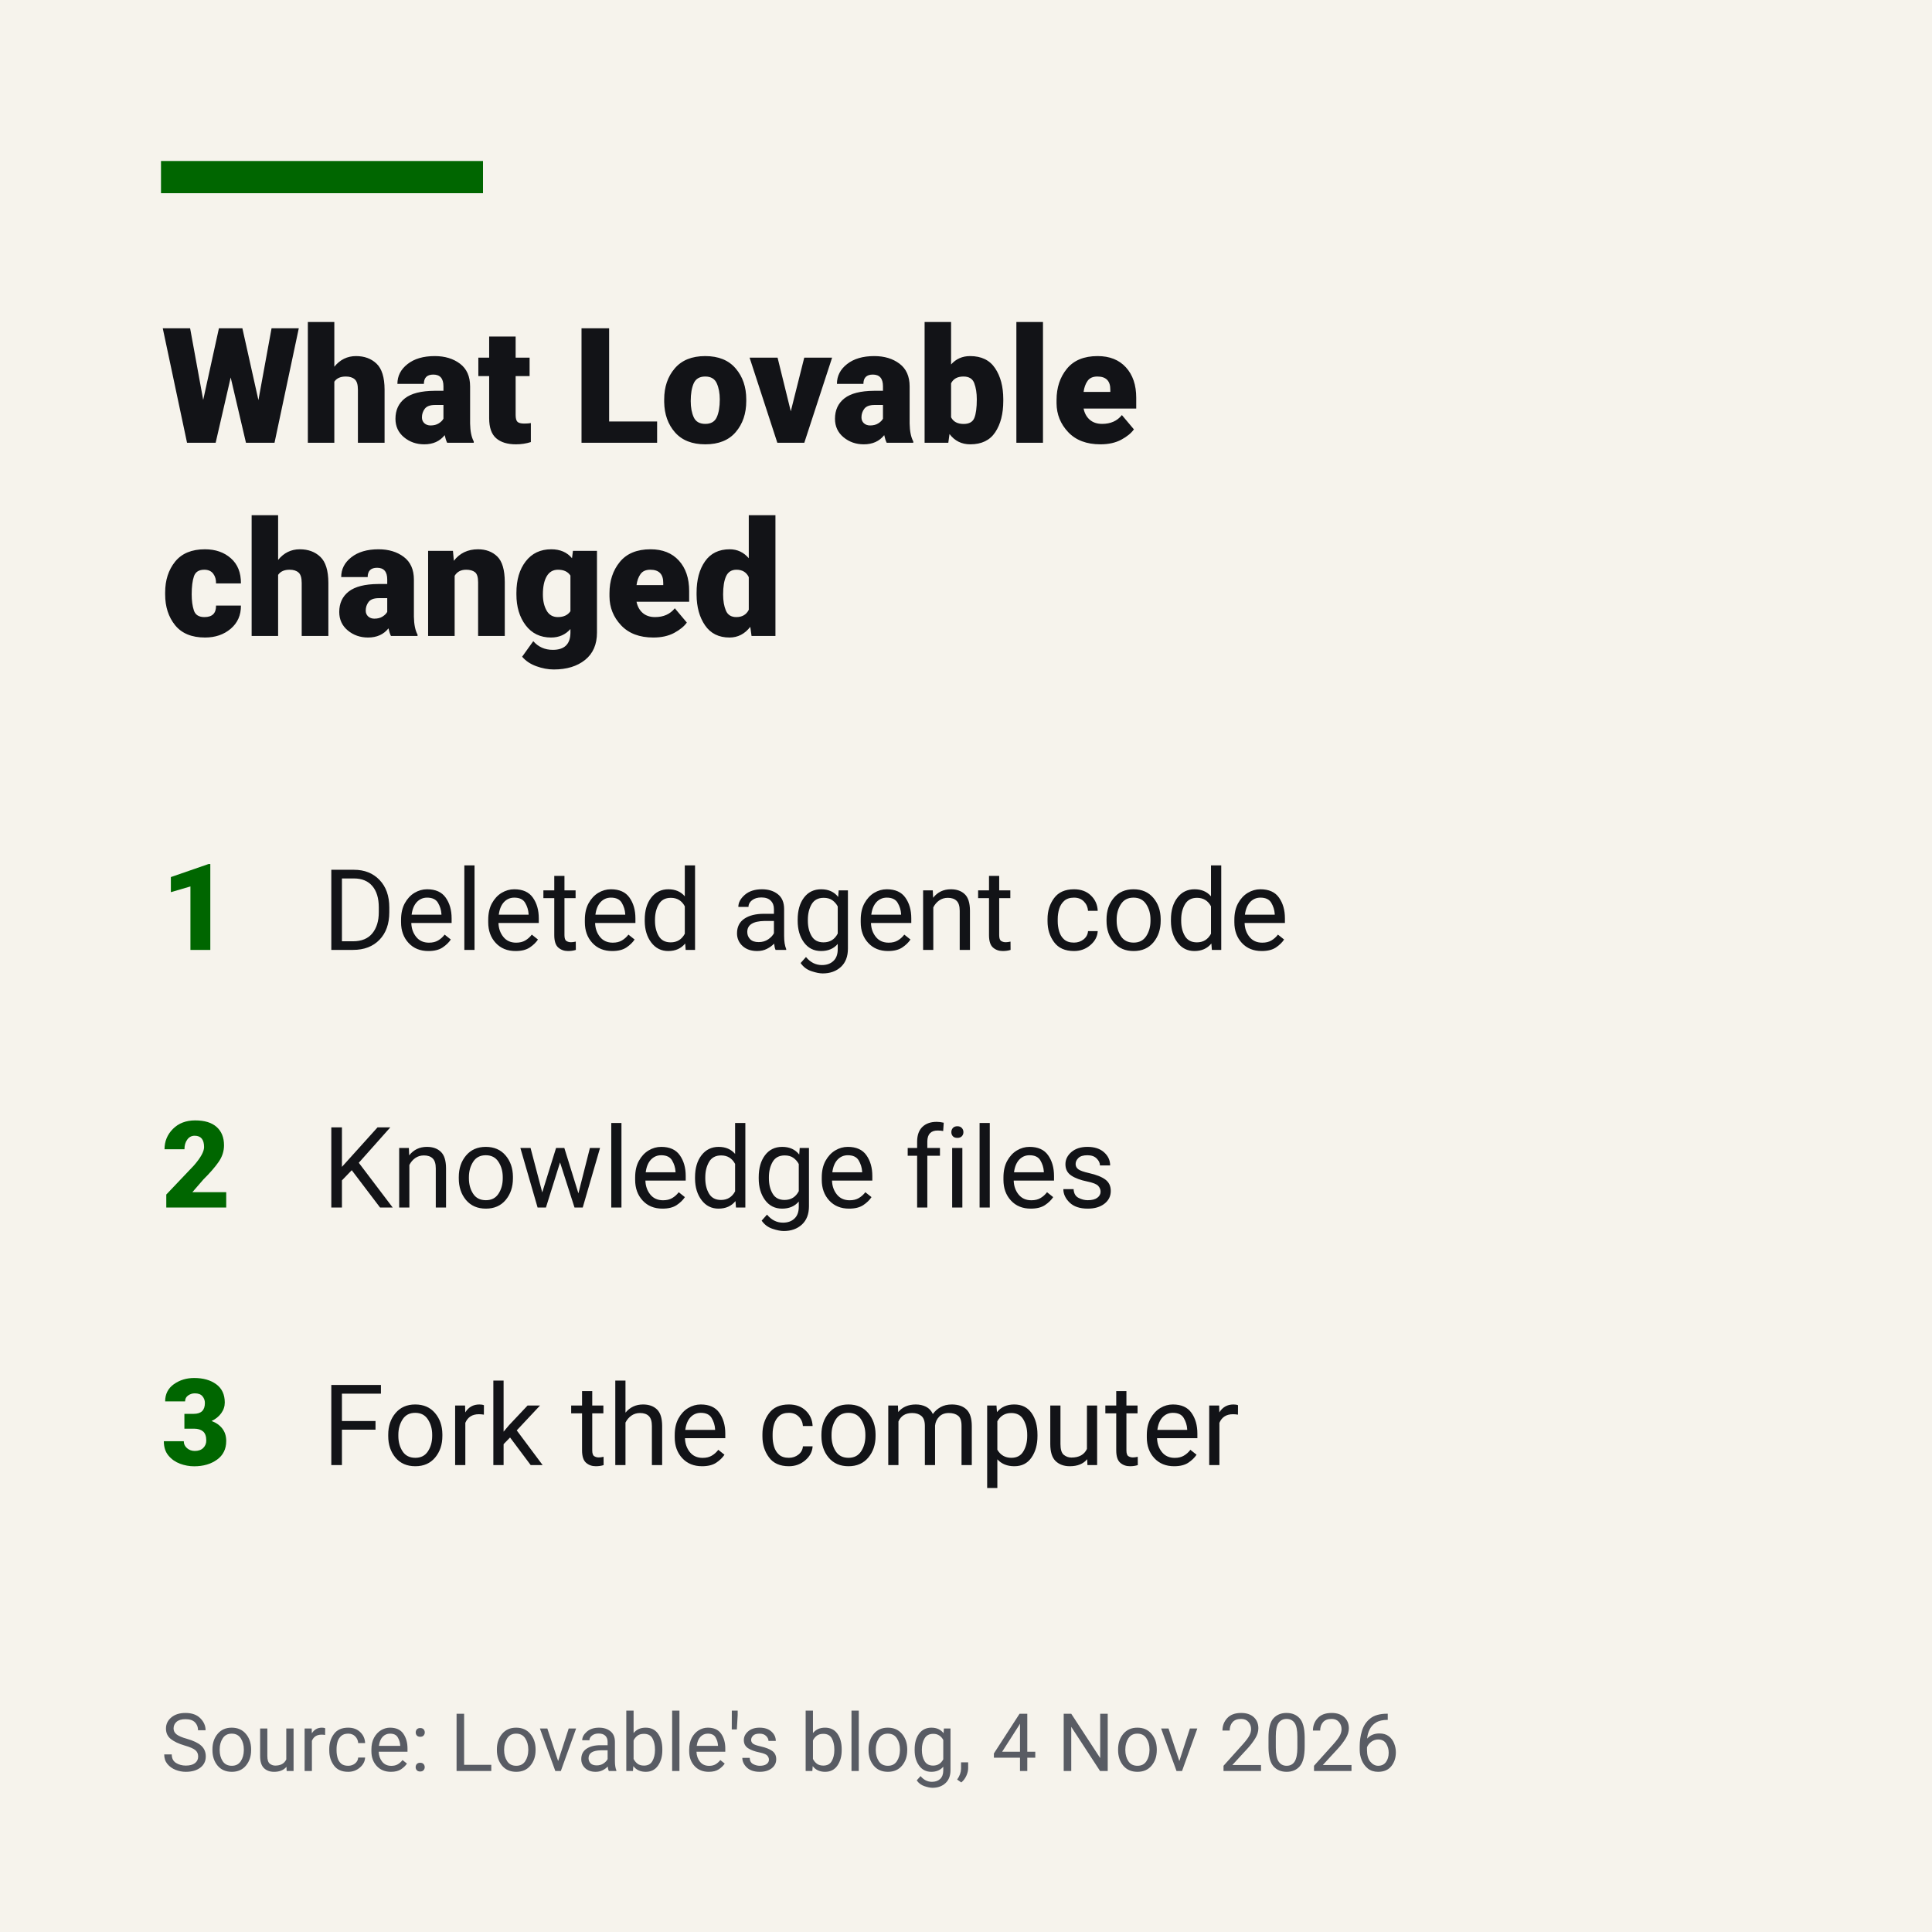
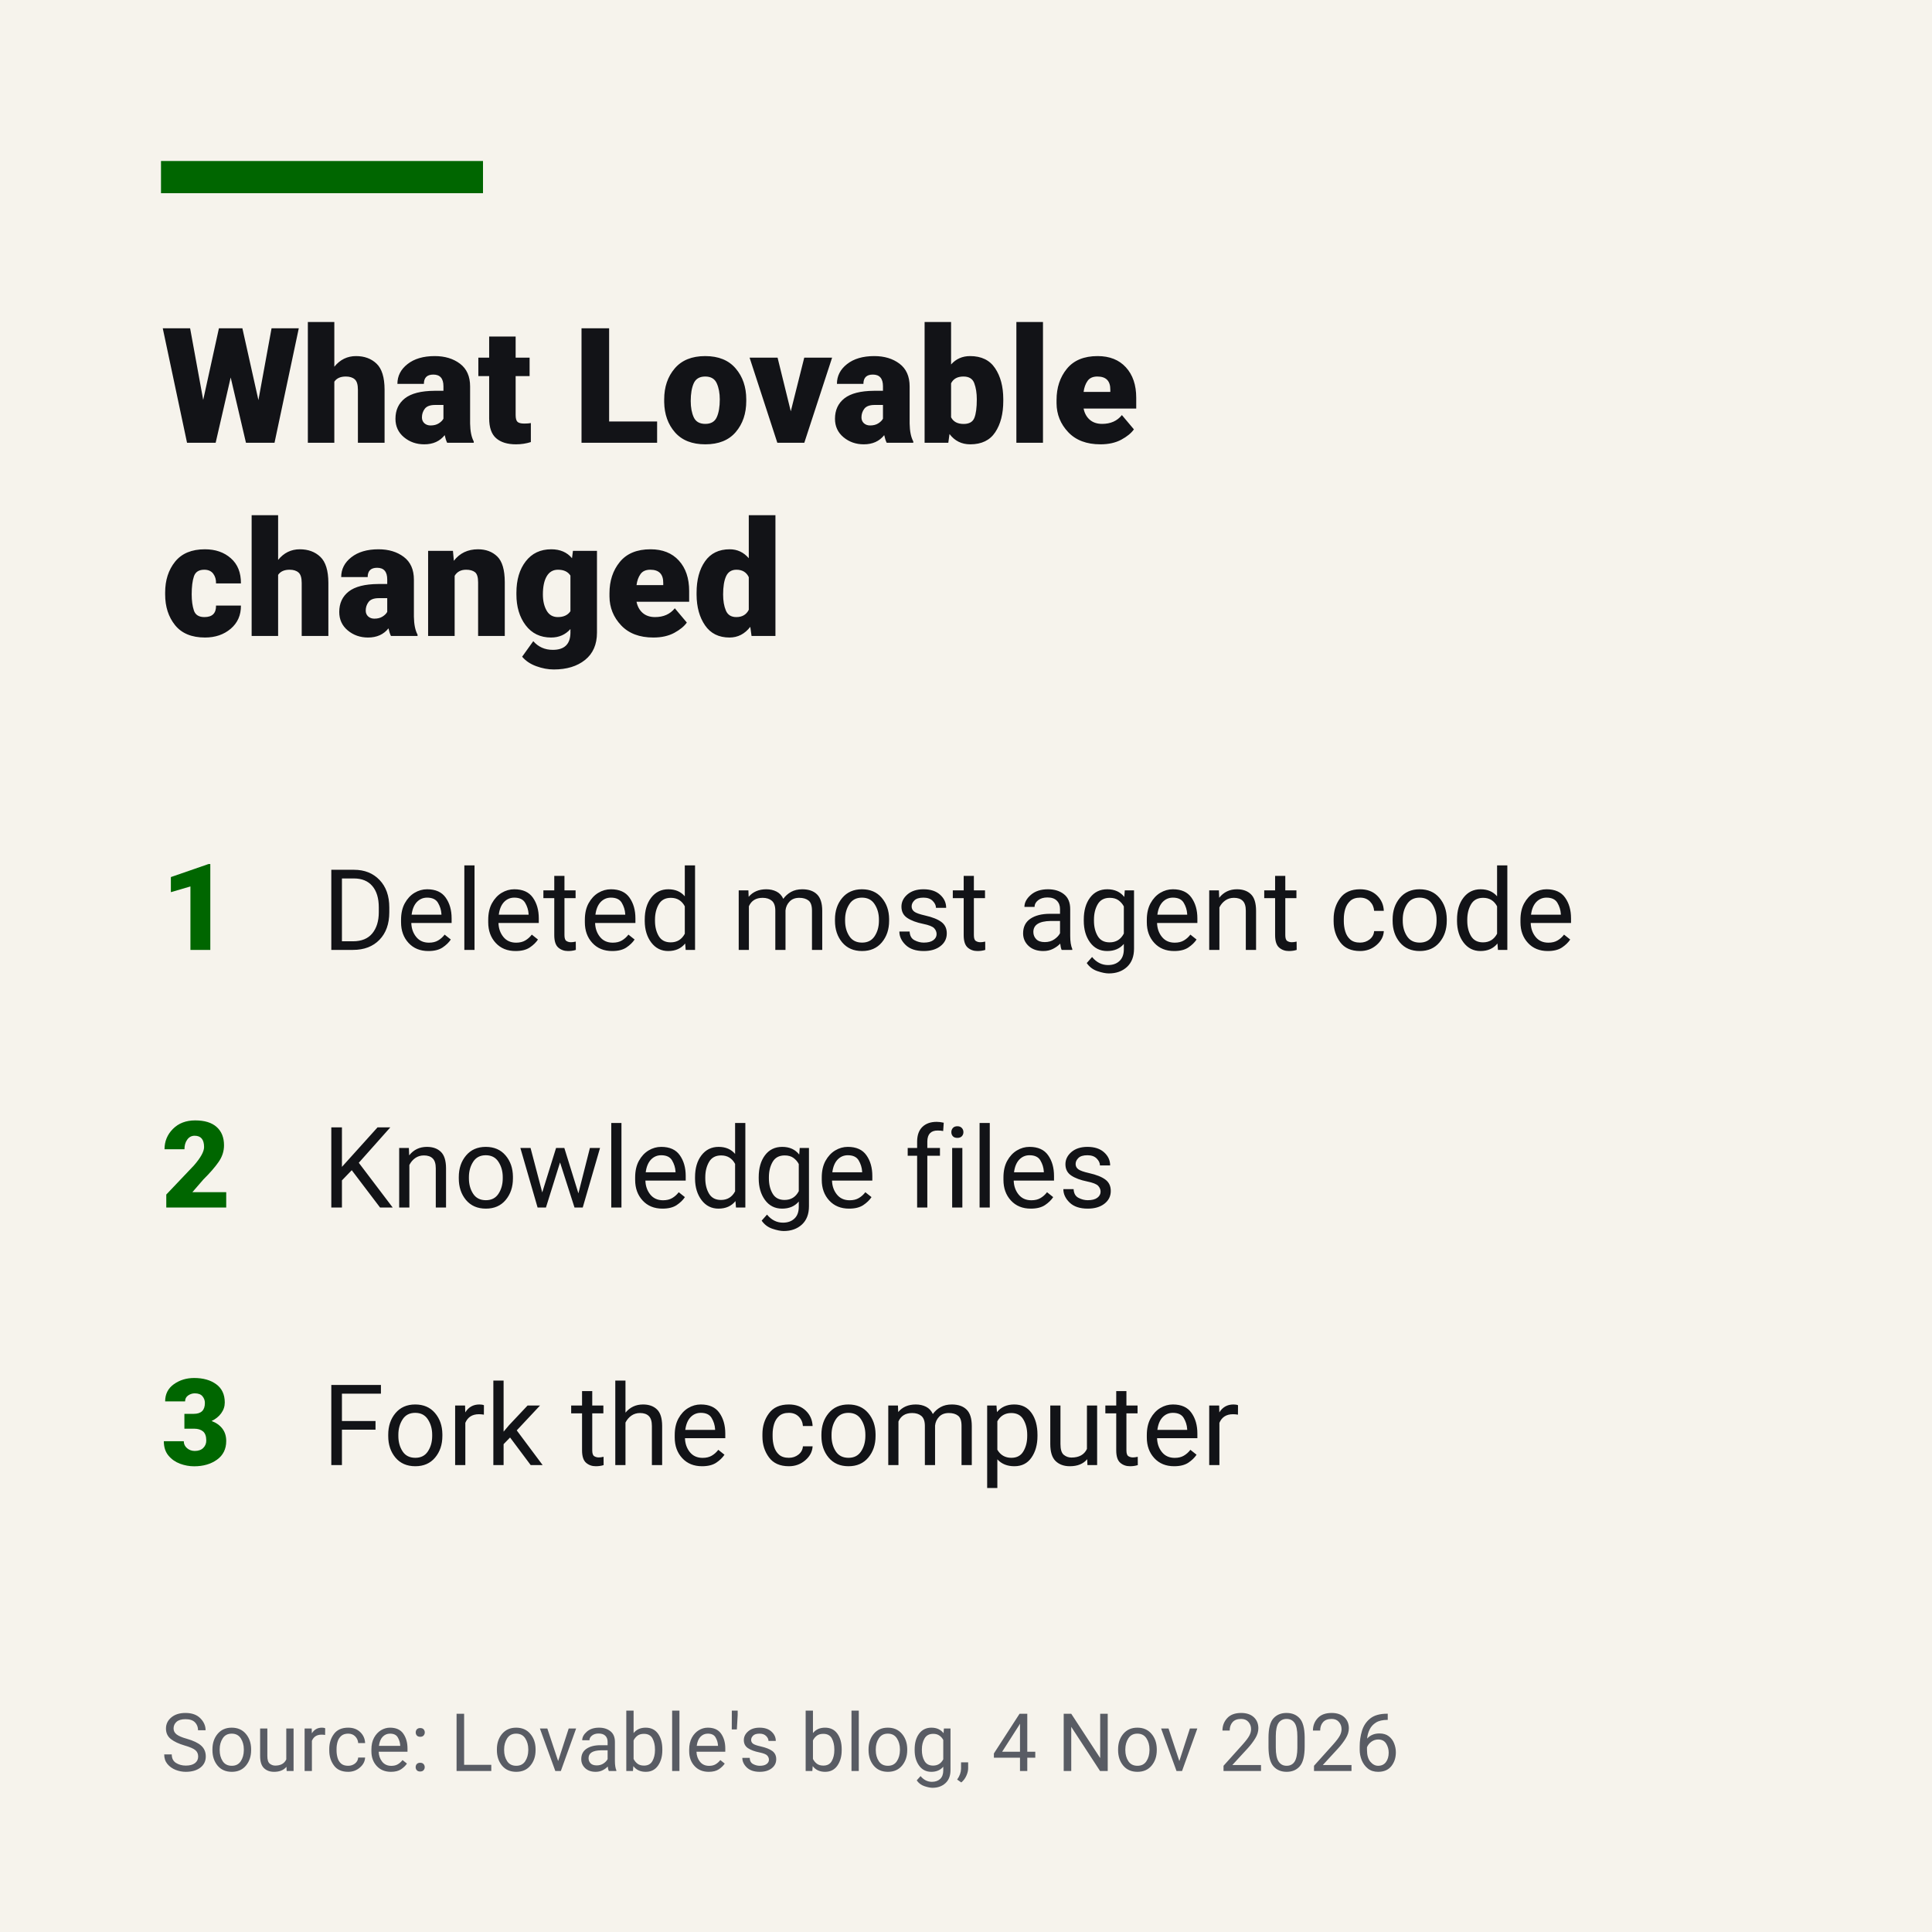
<svg xmlns="http://www.w3.org/2000/svg" viewBox="0 0 480 480" width="480" height="480" role="img" aria-labelledby="t">
  <style>
.bg{fill:#f6f3ec}.ink{fill:#121317}.ink3{fill:#595c64}.grn{fill:#006600}
text{font-family:system-ui,-apple-system,"Segoe UI",Roboto,Helvetica,Arial,sans-serif}
@media (prefers-color-scheme:dark){.bg{fill:#111214}.ink{fill:#eceae4}.ink3{fill:#a6a39a}.grn{fill:#6dbb7e}}
</style>
  <rect class="bg" width="480" height="480" />
  <rect class="grn" x="40" y="40" width="80" height="8" />
  <text class="ink" x="40" y="110" font-size="40" font-weight="800">What Lovable</text>
  <text class="ink" x="40" y="158" font-size="40" font-weight="800">changed</text>
  <text class="grn" x="40" y="236" font-size="30" font-weight="800">1</text>
-   <text class="ink" x="80" y="236" font-size="28">Deleted agent code</text>
+   <text class="ink" x="80" y="236" font-size="28">Deleted most agent code</text>
  <text class="grn" x="40" y="300" font-size="30" font-weight="800">2</text>
  <text class="ink" x="80" y="300" font-size="28">Knowledge files</text>
  <text class="grn" x="40" y="364" font-size="30" font-weight="800">3</text>
  <text class="ink" x="80" y="364" font-size="28">Fork the computer</text>
  <text class="ink3" x="40" y="440" font-size="20">Source: Lovable's blog, 4 Nov 2026</text>
</svg>
